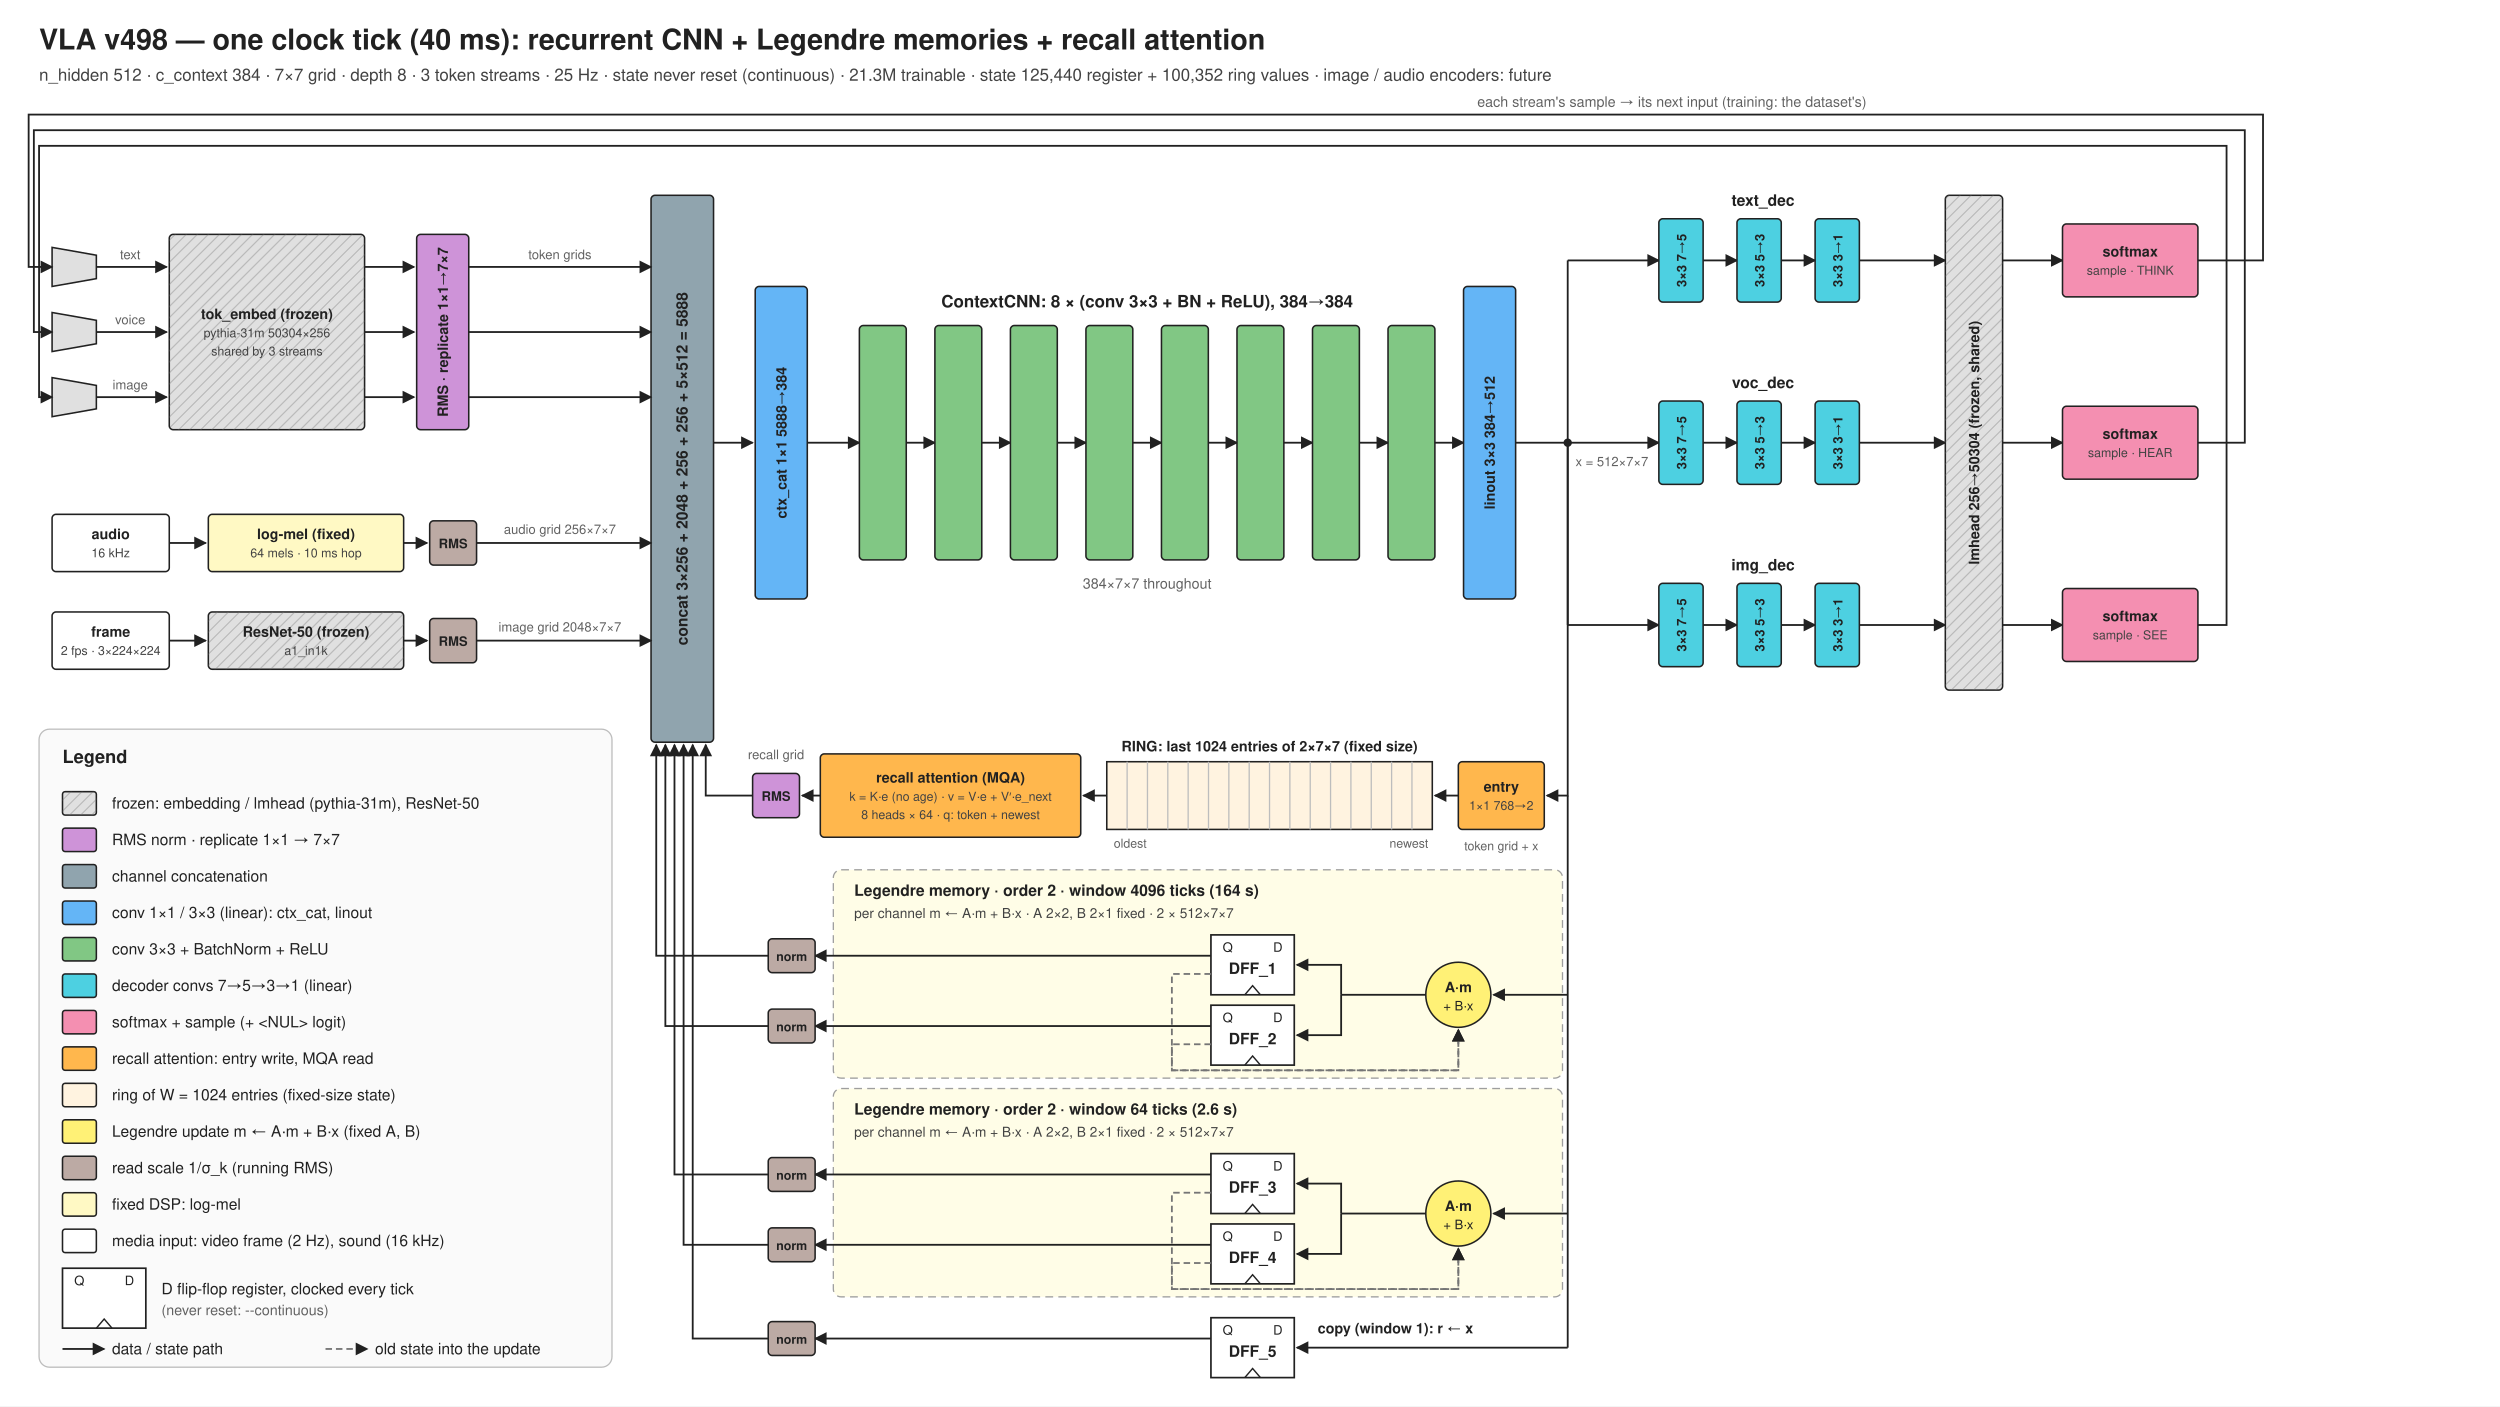
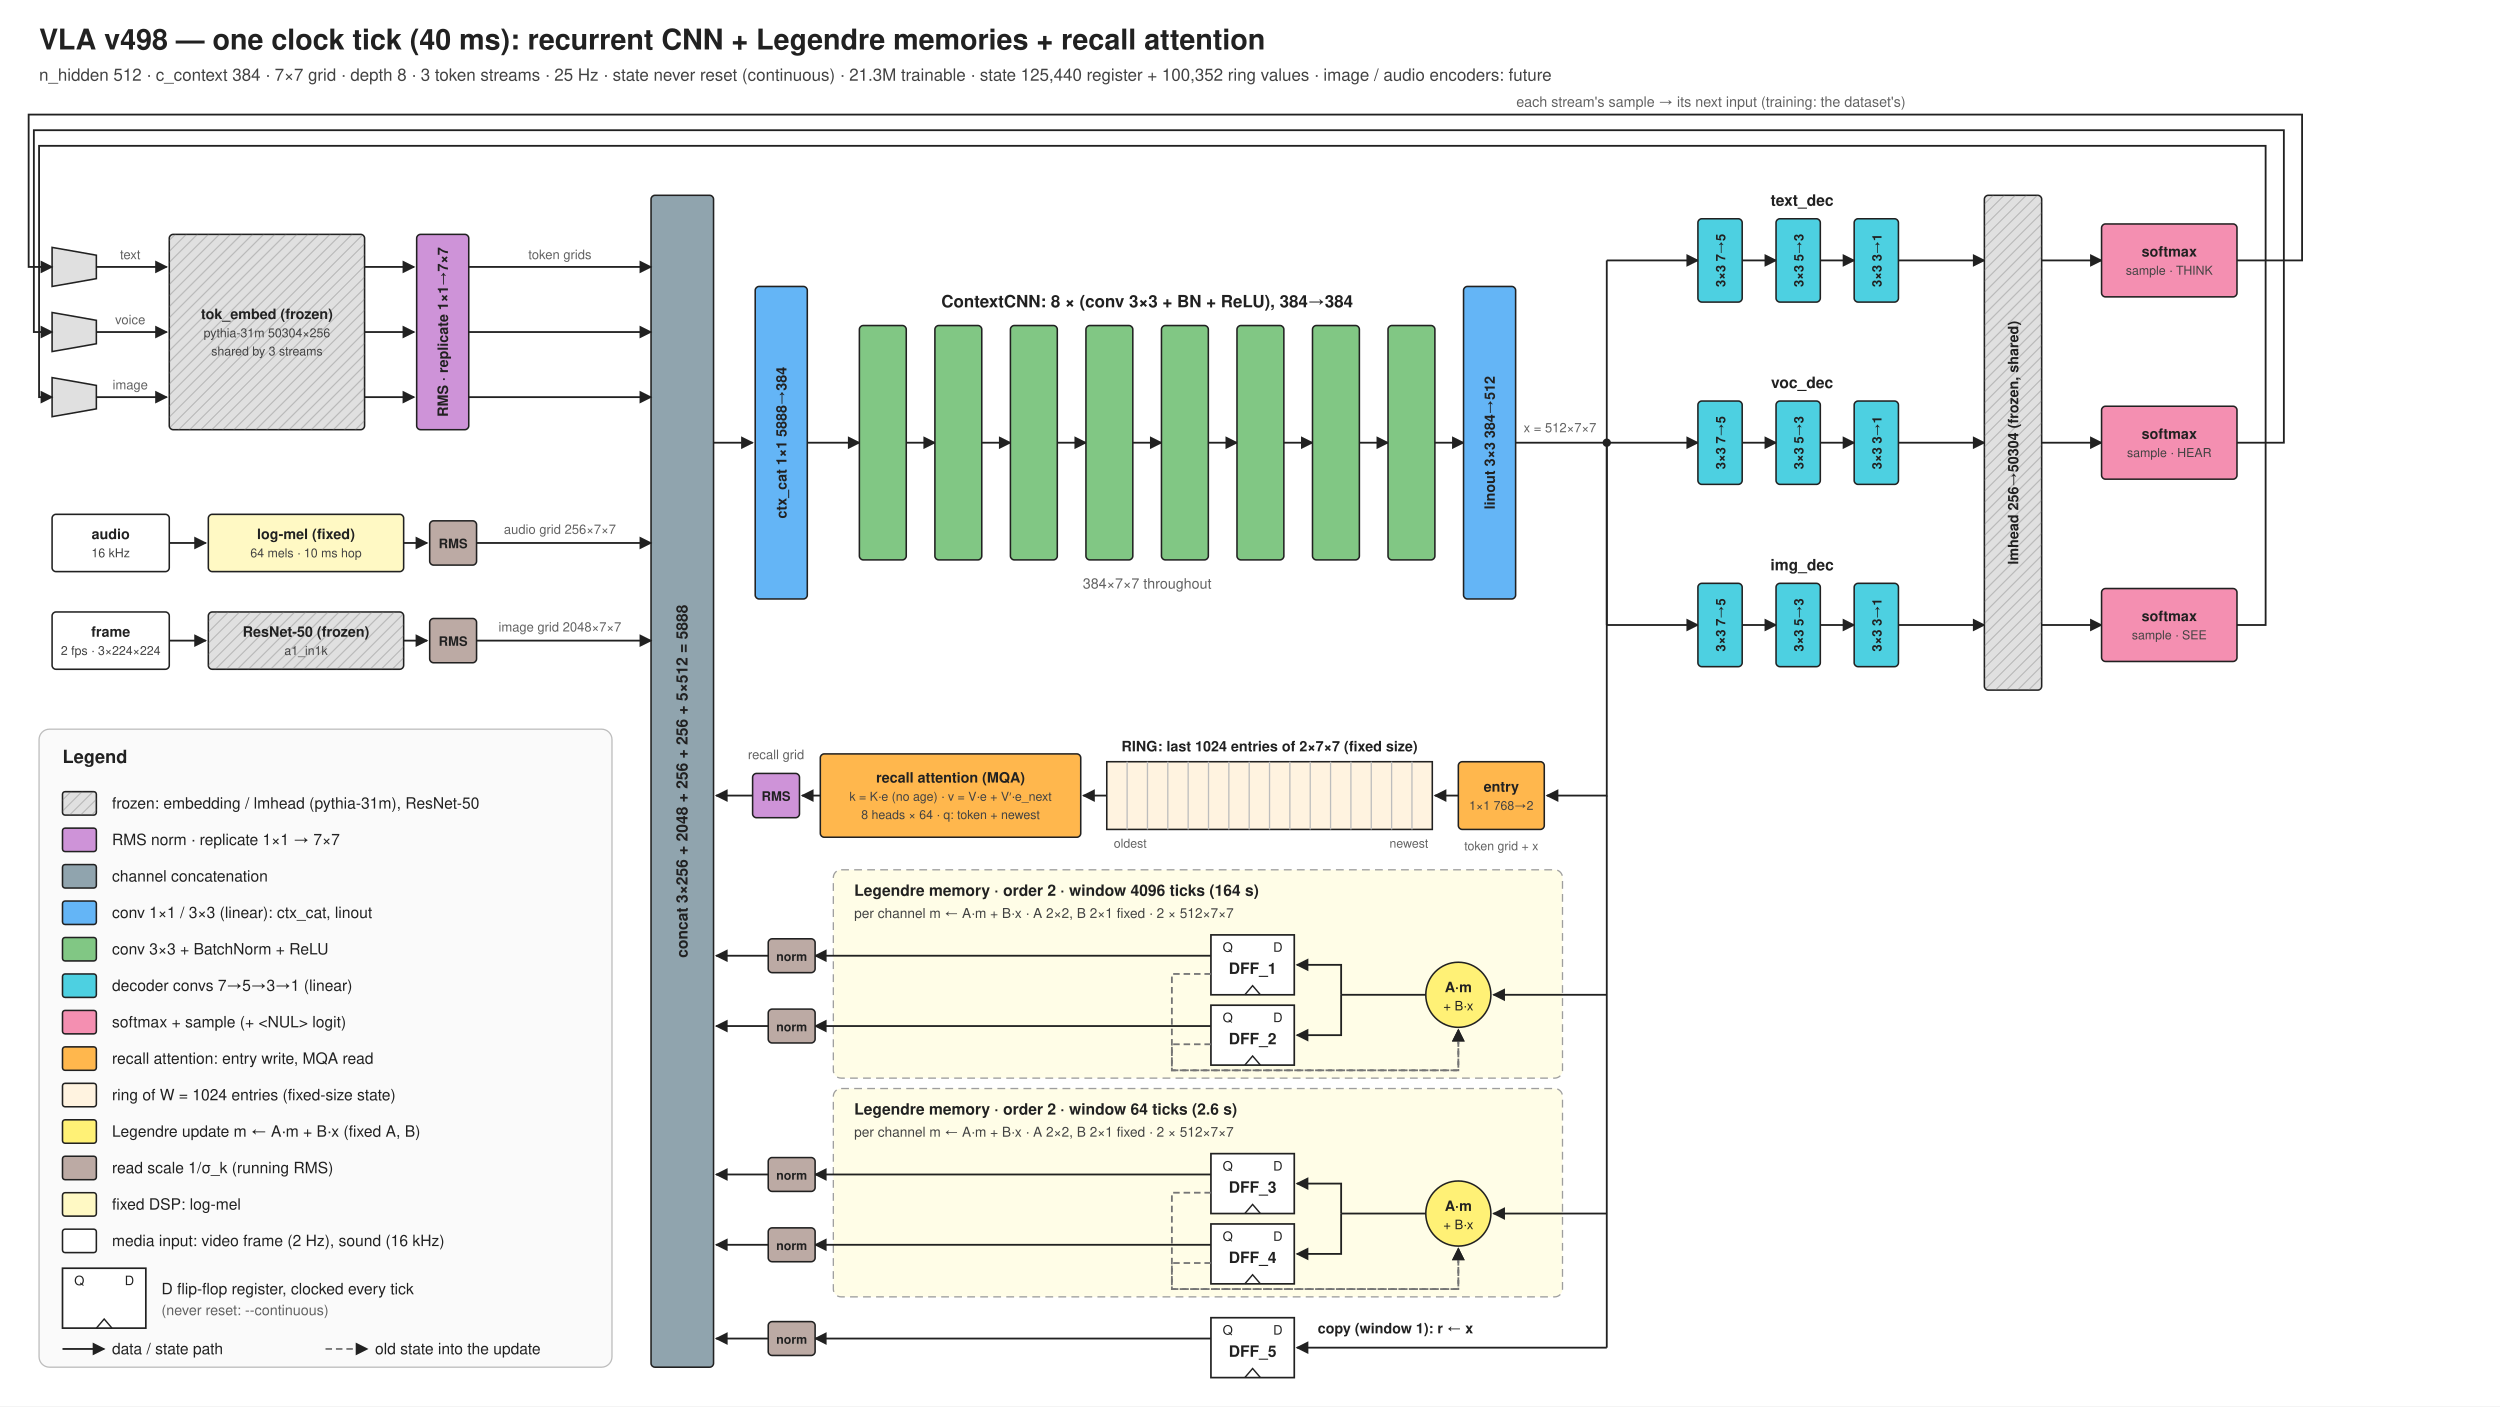
<svg xmlns="http://www.w3.org/2000/svg" width="1920" height="1080" viewBox="0 0 1920 1080" font-family="Helvetica, Arial, sans-serif">
  <defs>
    <marker id="arr" viewBox="0 0 10 10" refX="9" refY="5" markerWidth="7" markerHeight="7" orient="auto-start-reverse">
      <path d="M 0,0 L 10,5 L 0,10 z" fill="#212121" />
    </marker>
    <pattern id="hatch" width="6" height="6" patternUnits="userSpaceOnUse" patternTransform="rotate(45)">
      <line x1="0" y1="0" x2="0" y2="6" stroke="#757575" stroke-width="1.2" />
    </pattern>
  </defs>
  <rect width="1920" height="1080" fill="#ffffff" />
  <text x="30" y="38" font-size="22" text-anchor="start" font-weight="bold" fill="#212121">VLA v498 — one clock tick (40 ms): recurrent CNN + Legendre memories + recall attention</text>
  <text x="30" y="62" font-size="13" text-anchor="start" font-weight="normal" fill="#424242">n_hidden 512 · c_context 384 · 7×7 grid · depth 8 · 3 token streams · 25 Hz · state never reset (continuous) · 21.3M trainable · state 125,440 register + 100,352 ring values · image / audio encoders: future</text>
  <path d="M 40,190 L 74,196 L 74,214 L 40,220 z" fill="#e0e0e0" stroke="#212121" stroke-width="1.2" />
  <path d="M 74,205 L 128,205" fill="none" stroke="#212121" stroke-width="1.4" marker-end="url(#arr)" />
  <text x="100" y="199" font-size="10" text-anchor="middle" font-weight="normal" fill="#616161">text</text>
  <path d="M 40,240 L 74,246 L 74,264 L 40,270 z" fill="#e0e0e0" stroke="#212121" stroke-width="1.2" />
  <path d="M 74,255 L 128,255" fill="none" stroke="#212121" stroke-width="1.4" marker-end="url(#arr)" />
  <text x="100" y="249" font-size="10" text-anchor="middle" font-weight="normal" fill="#616161">voice</text>
  <path d="M 40,290 L 74,296 L 74,314 L 40,320 z" fill="#e0e0e0" stroke="#212121" stroke-width="1.2" />
  <path d="M 74,305 L 128,305" fill="none" stroke="#212121" stroke-width="1.4" marker-end="url(#arr)" />
  <text x="100" y="299" font-size="10" text-anchor="middle" font-weight="normal" fill="#616161">image</text>
  <rect x="130" y="180" width="150" height="150" rx="3" fill="#e0e0e0" stroke="#212121" stroke-width="1.2" />
  <rect x="130" y="180" width="150" height="150" rx="3" fill="url(#hatch)" opacity="0.5" />
  <text x="205.0" y="245.0" font-size="11" text-anchor="middle" font-weight="bold" fill="#212121">tok_embed (frozen)</text>
  <text x="205.0" y="259.0" font-size="9.5" text-anchor="middle" font-weight="normal" fill="#424242">pythia-31m 50304×256</text>
  <text x="205.0" y="273.0" font-size="9.5" text-anchor="middle" font-weight="normal" fill="#424242">shared by 3 streams</text>
  <path d="M 280,205 L 318,205" fill="none" stroke="#212121" stroke-width="1.4" marker-end="url(#arr)" />
  <path d="M 280,255 L 318,255" fill="none" stroke="#212121" stroke-width="1.4" marker-end="url(#arr)" />
  <path d="M 280,305 L 318,305" fill="none" stroke="#212121" stroke-width="1.4" marker-end="url(#arr)" />
  <rect x="320" y="180" width="40" height="150" rx="3" fill="#ce93d8" stroke="#212121" stroke-width="1.2" />
  <text x="344.0" y="255.0" font-size="11" text-anchor="middle" font-weight="bold" fill="#212121" transform="rotate(-90 344.0 255.0)">RMS · replicate 1×1→7×7</text>
  <rect x="40" y="395" width="90" height="44" rx="3" fill="#ffffff" stroke="#212121" stroke-width="1.2" />
  <text x="85.0" y="414.0" font-size="11" text-anchor="middle" font-weight="bold" fill="#212121">audio</text>
  <text x="85.0" y="428.0" font-size="9.5" text-anchor="middle" font-weight="normal" fill="#424242">16 kHz</text>
  <path d="M 130,417 L 158,417" fill="none" stroke="#212121" stroke-width="1.4" marker-end="url(#arr)" />
  <rect x="160" y="395" width="150" height="44" rx="3" fill="#fff9c4" stroke="#212121" stroke-width="1.2" />
  <text x="235.0" y="414.0" font-size="11" text-anchor="middle" font-weight="bold" fill="#212121">log-mel (fixed)</text>
  <text x="235.0" y="428.0" font-size="9.5" text-anchor="middle" font-weight="normal" fill="#424242">64 mels · 10 ms hop</text>
  <path d="M 310,417 L 328,417" fill="none" stroke="#212121" stroke-width="1.4" marker-end="url(#arr)" />
  <rect x="330" y="400" width="36" height="34" rx="3" fill="#bcaaa4" stroke="#212121" stroke-width="1.2" />
  <text x="348.0" y="421.0" font-size="10" text-anchor="middle" font-weight="bold" fill="#212121">RMS</text>
-   <rect x="500" y="150" width="48" height="420" rx="3" fill="#90a4ae" stroke="#212121" stroke-width="1.2" />
-   <text x="528.0" y="360.0" font-size="12" text-anchor="middle" font-weight="bold" fill="#212121" transform="rotate(-90 528.0 360.0)">concat  3×256 + 2048 + 256 + 256 + 5×512 = 5888</text>
+   <rect x="500" y="150" width="48" height="900" rx="3" fill="#90a4ae" stroke="#212121" stroke-width="1.2" />
+   <text x="528.0" y="600.0" font-size="12" text-anchor="middle" font-weight="bold" fill="#212121" transform="rotate(-90 528.0 600.0)">concat  3×256 + 2048 + 256 + 256 + 5×512 = 5888</text>
  <path d="M 360,205 L 500,205" fill="none" stroke="#212121" stroke-width="1.4" marker-end="url(#arr)" />
  <path d="M 360,255 L 500,255" fill="none" stroke="#212121" stroke-width="1.4" marker-end="url(#arr)" />
  <path d="M 360,305 L 500,305" fill="none" stroke="#212121" stroke-width="1.4" marker-end="url(#arr)" />
  <path d="M 366,417 L 500,417" fill="none" stroke="#212121" stroke-width="1.4" marker-end="url(#arr)" />
  <text x="430" y="410" font-size="10" text-anchor="middle" font-weight="normal" fill="#616161">audio grid 256×7×7</text>
  <rect x="40" y="470" width="90" height="44" rx="3" fill="#ffffff" stroke="#212121" stroke-width="1.2" />
  <text x="85.0" y="489.0" font-size="11" text-anchor="middle" font-weight="bold" fill="#212121">frame</text>
  <text x="85.0" y="503.0" font-size="9.5" text-anchor="middle" font-weight="normal" fill="#424242">2 fps · 3×224×224</text>
  <path d="M 130,492 L 158,492" fill="none" stroke="#212121" stroke-width="1.4" marker-end="url(#arr)" />
  <rect x="160" y="470" width="150" height="44" rx="3" fill="#e0e0e0" stroke="#212121" stroke-width="1.2" />
  <rect x="160" y="470" width="150" height="44" rx="3" fill="url(#hatch)" opacity="0.5" />
  <text x="235.0" y="489.0" font-size="11" text-anchor="middle" font-weight="bold" fill="#212121">ResNet-50 (frozen)</text>
  <text x="235.0" y="503.0" font-size="9.5" text-anchor="middle" font-weight="normal" fill="#424242">a1_in1k</text>
  <path d="M 310,492 L 328,492" fill="none" stroke="#212121" stroke-width="1.4" marker-end="url(#arr)" />
  <rect x="330" y="475" width="36" height="34" rx="3" fill="#bcaaa4" stroke="#212121" stroke-width="1.2" />
  <text x="348.0" y="496.0" font-size="10" text-anchor="middle" font-weight="bold" fill="#212121">RMS</text>
  <path d="M 366,492 L 500,492" fill="none" stroke="#212121" stroke-width="1.4" marker-end="url(#arr)" />
  <text x="430" y="485" font-size="10" text-anchor="middle" font-weight="normal" fill="#616161">image grid 2048×7×7</text>
  <text x="430" y="199" font-size="10" text-anchor="middle" font-weight="normal" fill="#616161">token grids</text>
  <path d="M 548,340 L 578,340" fill="none" stroke="#212121" stroke-width="1.4" marker-end="url(#arr)" />
  <rect x="580" y="220" width="40" height="240" rx="3" fill="#64b5f6" stroke="#212121" stroke-width="1.2" />
  <text x="604.0" y="340.0" font-size="11" text-anchor="middle" font-weight="bold" fill="#212121" transform="rotate(-90 604.0 340.0)">ctx_cat 1×1 5888→384</text>
  <path d="M 620,340 L 660,340" fill="none" stroke="#212121" stroke-width="1.4" marker-end="url(#arr)" />
  <rect x="660" y="250" width="36" height="180" rx="3" fill="#81c784" stroke="#212121" stroke-width="1.2" />
  <path d="M 696,340 L 718,340" fill="none" stroke="#212121" stroke-width="1.4" marker-end="url(#arr)" />
  <rect x="718" y="250" width="36" height="180" rx="3" fill="#81c784" stroke="#212121" stroke-width="1.2" />
  <path d="M 754,340 L 776,340" fill="none" stroke="#212121" stroke-width="1.4" marker-end="url(#arr)" />
  <rect x="776" y="250" width="36" height="180" rx="3" fill="#81c784" stroke="#212121" stroke-width="1.2" />
  <path d="M 812,340 L 834,340" fill="none" stroke="#212121" stroke-width="1.4" marker-end="url(#arr)" />
  <rect x="834" y="250" width="36" height="180" rx="3" fill="#81c784" stroke="#212121" stroke-width="1.2" />
  <path d="M 870,340 L 892,340" fill="none" stroke="#212121" stroke-width="1.4" marker-end="url(#arr)" />
  <rect x="892" y="250" width="36" height="180" rx="3" fill="#81c784" stroke="#212121" stroke-width="1.2" />
  <path d="M 928,340 L 950,340" fill="none" stroke="#212121" stroke-width="1.4" marker-end="url(#arr)" />
  <rect x="950" y="250" width="36" height="180" rx="3" fill="#81c784" stroke="#212121" stroke-width="1.2" />
  <path d="M 986,340 L 1008,340" fill="none" stroke="#212121" stroke-width="1.4" marker-end="url(#arr)" />
  <rect x="1008" y="250" width="36" height="180" rx="3" fill="#81c784" stroke="#212121" stroke-width="1.2" />
  <path d="M 1044,340 L 1066,340" fill="none" stroke="#212121" stroke-width="1.4" marker-end="url(#arr)" />
  <rect x="1066" y="250" width="36" height="180" rx="3" fill="#81c784" stroke="#212121" stroke-width="1.2" />
  <text x="881.0" y="236" font-size="13" text-anchor="middle" font-weight="bold" fill="#212121">ContextCNN: 8 × (conv 3×3 + BN + ReLU), 384→384</text>
  <text x="881.0" y="452" font-size="11" text-anchor="middle" font-weight="normal" fill="#616161">384×7×7 throughout</text>
  <path d="M 1102,340 L 1124,340" fill="none" stroke="#212121" stroke-width="1.4" marker-end="url(#arr)" />
  <rect x="1124" y="220" width="40" height="240" rx="3" fill="#64b5f6" stroke="#212121" stroke-width="1.2" />
  <text x="1148.0" y="340.0" font-size="11" text-anchor="middle" font-weight="bold" fill="#212121" transform="rotate(-90 1148.0 340.0)">linout 3×3 384→512</text>
-   <path d="M 1164,340 L 1204,340" fill="none" stroke="#212121" stroke-width="1.4" />
-   <circle cx="1204" cy="340" r="3.2" fill="#212121" />
-   <text x="1210" y="358" font-size="10" text-anchor="start" font-weight="normal" fill="#616161">x = 512×7×7</text>
-   <path d="M 1204,200 L 1204,480" fill="none" stroke="#212121" stroke-width="1.4" />
-   <path d="M 1204,200 L 1274,200" fill="none" stroke="#212121" stroke-width="1.4" marker-end="url(#arr)" />
-   <text x="1354" y="158" font-size="12" text-anchor="middle" font-weight="bold" fill="#212121">text_dec</text>
-   <rect x="1274" y="168" width="34" height="64" rx="3" fill="#4dd0e1" stroke="#212121" stroke-width="1.2" />
-   <text x="1295.0" y="200.0" font-size="10" text-anchor="middle" font-weight="bold" fill="#212121" transform="rotate(-90 1295.0 200.0)">3×3 7→5</text>
-   <path d="M 1308,200 L 1334,200" fill="none" stroke="#212121" stroke-width="1.4" marker-end="url(#arr)" />
-   <rect x="1334" y="168" width="34" height="64" rx="3" fill="#4dd0e1" stroke="#212121" stroke-width="1.2" />
-   <text x="1355.0" y="200.0" font-size="10" text-anchor="middle" font-weight="bold" fill="#212121" transform="rotate(-90 1355.0 200.0)">3×3 5→3</text>
-   <path d="M 1368,200 L 1394,200" fill="none" stroke="#212121" stroke-width="1.4" marker-end="url(#arr)" />
-   <rect x="1394" y="168" width="34" height="64" rx="3" fill="#4dd0e1" stroke="#212121" stroke-width="1.2" />
-   <text x="1415.0" y="200.0" font-size="10" text-anchor="middle" font-weight="bold" fill="#212121" transform="rotate(-90 1415.0 200.0)">3×3 3→1</text>
-   <path d="M 1428,200 L 1494,200" fill="none" stroke="#212121" stroke-width="1.4" marker-end="url(#arr)" />
-   <path d="M 1204,340 L 1274,340" fill="none" stroke="#212121" stroke-width="1.4" marker-end="url(#arr)" />
-   <text x="1354" y="298" font-size="12" text-anchor="middle" font-weight="bold" fill="#212121">voc_dec</text>
-   <rect x="1274" y="308" width="34" height="64" rx="3" fill="#4dd0e1" stroke="#212121" stroke-width="1.2" />
-   <text x="1295.0" y="340.0" font-size="10" text-anchor="middle" font-weight="bold" fill="#212121" transform="rotate(-90 1295.0 340.0)">3×3 7→5</text>
-   <path d="M 1308,340 L 1334,340" fill="none" stroke="#212121" stroke-width="1.4" marker-end="url(#arr)" />
-   <rect x="1334" y="308" width="34" height="64" rx="3" fill="#4dd0e1" stroke="#212121" stroke-width="1.2" />
-   <text x="1355.0" y="340.0" font-size="10" text-anchor="middle" font-weight="bold" fill="#212121" transform="rotate(-90 1355.0 340.0)">3×3 5→3</text>
-   <path d="M 1368,340 L 1394,340" fill="none" stroke="#212121" stroke-width="1.4" marker-end="url(#arr)" />
-   <rect x="1394" y="308" width="34" height="64" rx="3" fill="#4dd0e1" stroke="#212121" stroke-width="1.2" />
-   <text x="1415.0" y="340.0" font-size="10" text-anchor="middle" font-weight="bold" fill="#212121" transform="rotate(-90 1415.0 340.0)">3×3 3→1</text>
-   <path d="M 1428,340 L 1494,340" fill="none" stroke="#212121" stroke-width="1.4" marker-end="url(#arr)" />
-   <path d="M 1204,480 L 1274,480" fill="none" stroke="#212121" stroke-width="1.4" marker-end="url(#arr)" />
-   <text x="1354" y="438" font-size="12" text-anchor="middle" font-weight="bold" fill="#212121">img_dec</text>
-   <rect x="1274" y="448" width="34" height="64" rx="3" fill="#4dd0e1" stroke="#212121" stroke-width="1.2" />
-   <text x="1295.0" y="480.0" font-size="10" text-anchor="middle" font-weight="bold" fill="#212121" transform="rotate(-90 1295.0 480.0)">3×3 7→5</text>
-   <path d="M 1308,480 L 1334,480" fill="none" stroke="#212121" stroke-width="1.4" marker-end="url(#arr)" />
-   <rect x="1334" y="448" width="34" height="64" rx="3" fill="#4dd0e1" stroke="#212121" stroke-width="1.2" />
-   <text x="1355.0" y="480.0" font-size="10" text-anchor="middle" font-weight="bold" fill="#212121" transform="rotate(-90 1355.0 480.0)">3×3 5→3</text>
-   <path d="M 1368,480 L 1394,480" fill="none" stroke="#212121" stroke-width="1.4" marker-end="url(#arr)" />
-   <rect x="1394" y="448" width="34" height="64" rx="3" fill="#4dd0e1" stroke="#212121" stroke-width="1.2" />
-   <text x="1415.0" y="480.0" font-size="10" text-anchor="middle" font-weight="bold" fill="#212121" transform="rotate(-90 1415.0 480.0)">3×3 3→1</text>
-   <path d="M 1428,480 L 1494,480" fill="none" stroke="#212121" stroke-width="1.4" marker-end="url(#arr)" />
-   <rect x="1494" y="150" width="44" height="380" rx="3" fill="#e0e0e0" stroke="#212121" stroke-width="1.2" />
-   <rect x="1494" y="150" width="44" height="380" rx="3" fill="url(#hatch)" opacity="0.5" />
-   <text x="1520.0" y="340.0" font-size="11" text-anchor="middle" font-weight="bold" fill="#212121" transform="rotate(-90 1520.0 340.0)">lmhead 256→50304 (frozen, shared)</text>
-   <path d="M 1538,200 L 1584,200" fill="none" stroke="#212121" stroke-width="1.4" marker-end="url(#arr)" />
-   <rect x="1584" y="172" width="104" height="56" rx="3" fill="#f48fb1" stroke="#212121" stroke-width="1.2" />
-   <text x="1636.0" y="197.0" font-size="11" text-anchor="middle" font-weight="bold" fill="#212121">softmax</text>
-   <text x="1636.0" y="211.0" font-size="9.5" text-anchor="middle" font-weight="normal" fill="#424242">sample · THINK</text>
-   <path d="M 1538,340 L 1584,340" fill="none" stroke="#212121" stroke-width="1.4" marker-end="url(#arr)" />
-   <rect x="1584" y="312" width="104" height="56" rx="3" fill="#f48fb1" stroke="#212121" stroke-width="1.2" />
-   <text x="1636.0" y="337.0" font-size="11" text-anchor="middle" font-weight="bold" fill="#212121">softmax</text>
-   <text x="1636.0" y="351.0" font-size="9.5" text-anchor="middle" font-weight="normal" fill="#424242">sample · HEAR</text>
-   <path d="M 1538,480 L 1584,480" fill="none" stroke="#212121" stroke-width="1.4" marker-end="url(#arr)" />
-   <rect x="1584" y="452" width="104" height="56" rx="3" fill="#f48fb1" stroke="#212121" stroke-width="1.2" />
-   <text x="1636.0" y="477.0" font-size="11" text-anchor="middle" font-weight="bold" fill="#212121">softmax</text>
-   <text x="1636.0" y="491.0" font-size="9.5" text-anchor="middle" font-weight="normal" fill="#424242">sample · SEE</text>
-   <path d="M 1688,200 L 1738,200 L 1738,88 L 22,88 L 22,205 L 40,205" fill="none" stroke="#212121" stroke-width="1.4" marker-end="url(#arr)" />
-   <path d="M 1688,340 L 1724,340 L 1724,100 L 26,100 L 26,255 L 40,255" fill="none" stroke="#212121" stroke-width="1.4" marker-end="url(#arr)" />
-   <path d="M 1688,480 L 1710,480 L 1710,112 L 30,112 L 30,305 L 40,305" fill="none" stroke="#212121" stroke-width="1.4" marker-end="url(#arr)" />
-   <text x="1284" y="82" font-size="11" text-anchor="middle" font-weight="normal" fill="#616161">each stream's sample → its next input (training: the dataset's)</text>
+   <path d="M 1164,340 L 1234,340" fill="none" stroke="#212121" stroke-width="1.4" />
+   <circle cx="1234" cy="340" r="3.2" fill="#212121" />
+   <text x="1226" y="332" font-size="10" text-anchor="end" font-weight="normal" fill="#616161">x = 512×7×7</text>
+   <path d="M 1234,200 L 1234,480" fill="none" stroke="#212121" stroke-width="1.4" />
+   <path d="M 1234,200 L 1304,200" fill="none" stroke="#212121" stroke-width="1.4" marker-end="url(#arr)" />
+   <text x="1384" y="158" font-size="12" text-anchor="middle" font-weight="bold" fill="#212121">text_dec</text>
+   <rect x="1304" y="168" width="34" height="64" rx="3" fill="#4dd0e1" stroke="#212121" stroke-width="1.2" />
+   <text x="1325.0" y="200.0" font-size="10" text-anchor="middle" font-weight="bold" fill="#212121" transform="rotate(-90 1325.0 200.0)">3×3 7→5</text>
+   <path d="M 1338,200 L 1364,200" fill="none" stroke="#212121" stroke-width="1.4" marker-end="url(#arr)" />
+   <rect x="1364" y="168" width="34" height="64" rx="3" fill="#4dd0e1" stroke="#212121" stroke-width="1.2" />
+   <text x="1385.0" y="200.0" font-size="10" text-anchor="middle" font-weight="bold" fill="#212121" transform="rotate(-90 1385.0 200.0)">3×3 5→3</text>
+   <path d="M 1398,200 L 1424,200" fill="none" stroke="#212121" stroke-width="1.4" marker-end="url(#arr)" />
+   <rect x="1424" y="168" width="34" height="64" rx="3" fill="#4dd0e1" stroke="#212121" stroke-width="1.2" />
+   <text x="1445.0" y="200.0" font-size="10" text-anchor="middle" font-weight="bold" fill="#212121" transform="rotate(-90 1445.0 200.0)">3×3 3→1</text>
+   <path d="M 1458,200 L 1524,200" fill="none" stroke="#212121" stroke-width="1.4" marker-end="url(#arr)" />
+   <path d="M 1234,340 L 1304,340" fill="none" stroke="#212121" stroke-width="1.4" marker-end="url(#arr)" />
+   <text x="1384" y="298" font-size="12" text-anchor="middle" font-weight="bold" fill="#212121">voc_dec</text>
+   <rect x="1304" y="308" width="34" height="64" rx="3" fill="#4dd0e1" stroke="#212121" stroke-width="1.2" />
+   <text x="1325.0" y="340.0" font-size="10" text-anchor="middle" font-weight="bold" fill="#212121" transform="rotate(-90 1325.0 340.0)">3×3 7→5</text>
+   <path d="M 1338,340 L 1364,340" fill="none" stroke="#212121" stroke-width="1.4" marker-end="url(#arr)" />
+   <rect x="1364" y="308" width="34" height="64" rx="3" fill="#4dd0e1" stroke="#212121" stroke-width="1.2" />
+   <text x="1385.0" y="340.0" font-size="10" text-anchor="middle" font-weight="bold" fill="#212121" transform="rotate(-90 1385.0 340.0)">3×3 5→3</text>
+   <path d="M 1398,340 L 1424,340" fill="none" stroke="#212121" stroke-width="1.4" marker-end="url(#arr)" />
+   <rect x="1424" y="308" width="34" height="64" rx="3" fill="#4dd0e1" stroke="#212121" stroke-width="1.2" />
+   <text x="1445.0" y="340.0" font-size="10" text-anchor="middle" font-weight="bold" fill="#212121" transform="rotate(-90 1445.0 340.0)">3×3 3→1</text>
+   <path d="M 1458,340 L 1524,340" fill="none" stroke="#212121" stroke-width="1.4" marker-end="url(#arr)" />
+   <path d="M 1234,480 L 1304,480" fill="none" stroke="#212121" stroke-width="1.4" marker-end="url(#arr)" />
+   <text x="1384" y="438" font-size="12" text-anchor="middle" font-weight="bold" fill="#212121">img_dec</text>
+   <rect x="1304" y="448" width="34" height="64" rx="3" fill="#4dd0e1" stroke="#212121" stroke-width="1.2" />
+   <text x="1325.0" y="480.0" font-size="10" text-anchor="middle" font-weight="bold" fill="#212121" transform="rotate(-90 1325.0 480.0)">3×3 7→5</text>
+   <path d="M 1338,480 L 1364,480" fill="none" stroke="#212121" stroke-width="1.4" marker-end="url(#arr)" />
+   <rect x="1364" y="448" width="34" height="64" rx="3" fill="#4dd0e1" stroke="#212121" stroke-width="1.2" />
+   <text x="1385.0" y="480.0" font-size="10" text-anchor="middle" font-weight="bold" fill="#212121" transform="rotate(-90 1385.0 480.0)">3×3 5→3</text>
+   <path d="M 1398,480 L 1424,480" fill="none" stroke="#212121" stroke-width="1.4" marker-end="url(#arr)" />
+   <rect x="1424" y="448" width="34" height="64" rx="3" fill="#4dd0e1" stroke="#212121" stroke-width="1.2" />
+   <text x="1445.0" y="480.0" font-size="10" text-anchor="middle" font-weight="bold" fill="#212121" transform="rotate(-90 1445.0 480.0)">3×3 3→1</text>
+   <path d="M 1458,480 L 1524,480" fill="none" stroke="#212121" stroke-width="1.4" marker-end="url(#arr)" />
+   <rect x="1524" y="150" width="44" height="380" rx="3" fill="#e0e0e0" stroke="#212121" stroke-width="1.2" />
+   <rect x="1524" y="150" width="44" height="380" rx="3" fill="url(#hatch)" opacity="0.5" />
+   <text x="1550.0" y="340.0" font-size="11" text-anchor="middle" font-weight="bold" fill="#212121" transform="rotate(-90 1550.0 340.0)">lmhead 256→50304 (frozen, shared)</text>
+   <path d="M 1568,200 L 1614,200" fill="none" stroke="#212121" stroke-width="1.4" marker-end="url(#arr)" />
+   <rect x="1614" y="172" width="104" height="56" rx="3" fill="#f48fb1" stroke="#212121" stroke-width="1.2" />
+   <text x="1666.0" y="197.0" font-size="11" text-anchor="middle" font-weight="bold" fill="#212121">softmax</text>
+   <text x="1666.0" y="211.0" font-size="9.5" text-anchor="middle" font-weight="normal" fill="#424242">sample · THINK</text>
+   <path d="M 1568,340 L 1614,340" fill="none" stroke="#212121" stroke-width="1.4" marker-end="url(#arr)" />
+   <rect x="1614" y="312" width="104" height="56" rx="3" fill="#f48fb1" stroke="#212121" stroke-width="1.2" />
+   <text x="1666.0" y="337.0" font-size="11" text-anchor="middle" font-weight="bold" fill="#212121">softmax</text>
+   <text x="1666.0" y="351.0" font-size="9.5" text-anchor="middle" font-weight="normal" fill="#424242">sample · HEAR</text>
+   <path d="M 1568,480 L 1614,480" fill="none" stroke="#212121" stroke-width="1.4" marker-end="url(#arr)" />
+   <rect x="1614" y="452" width="104" height="56" rx="3" fill="#f48fb1" stroke="#212121" stroke-width="1.2" />
+   <text x="1666.0" y="477.0" font-size="11" text-anchor="middle" font-weight="bold" fill="#212121">softmax</text>
+   <text x="1666.0" y="491.0" font-size="9.5" text-anchor="middle" font-weight="normal" fill="#424242">sample · SEE</text>
+   <path d="M 1718,200 L 1768,200 L 1768,88 L 22,88 L 22,205 L 40,205" fill="none" stroke="#212121" stroke-width="1.4" marker-end="url(#arr)" />
+   <path d="M 1718,340 L 1754,340 L 1754,100 L 26,100 L 26,255 L 40,255" fill="none" stroke="#212121" stroke-width="1.4" marker-end="url(#arr)" />
+   <path d="M 1718,480 L 1740,480 L 1740,112 L 30,112 L 30,305 L 40,305" fill="none" stroke="#212121" stroke-width="1.4" marker-end="url(#arr)" />
+   <text x="1314" y="82" font-size="11" text-anchor="middle" font-weight="normal" fill="#616161">each stream's sample → its next input (training: the dataset's)</text>
  <rect x="1120" y="585" width="66" height="52" rx="3" fill="#ffb74d" stroke="#212121" stroke-width="1.2" />
  <text x="1153.0" y="608.0" font-size="11" text-anchor="middle" font-weight="bold" fill="#212121">entry</text>
  <text x="1153.0" y="622.0" font-size="9.5" text-anchor="middle" font-weight="normal" fill="#424242">1×1 768→2</text>
-   <path d="M 1204,340 L 1204,611 L 1188,611" fill="none" stroke="#212121" stroke-width="1.4" marker-end="url(#arr)" />
+   <path d="M 1234,340 L 1234,611 L 1188,611" fill="none" stroke="#212121" stroke-width="1.4" marker-end="url(#arr)" />
  <text x="1153" y="653" font-size="9.5" text-anchor="middle" font-weight="normal" fill="#616161">token grid + x</text>
  <rect x="850" y="585" width="250" height="52" fill="#fff3e0" stroke="#212121" stroke-width="1.2" />
  <line x1="865.625" y1="585" x2="865.625" y2="637" stroke="#bdbdbd" />
  <line x1="881.25" y1="585" x2="881.25" y2="637" stroke="#bdbdbd" />
  <line x1="896.875" y1="585" x2="896.875" y2="637" stroke="#bdbdbd" />
  <line x1="912.5" y1="585" x2="912.5" y2="637" stroke="#bdbdbd" />
  <line x1="928.125" y1="585" x2="928.125" y2="637" stroke="#bdbdbd" />
  <line x1="943.75" y1="585" x2="943.75" y2="637" stroke="#bdbdbd" />
  <line x1="959.375" y1="585" x2="959.375" y2="637" stroke="#bdbdbd" />
  <line x1="975.0" y1="585" x2="975.0" y2="637" stroke="#bdbdbd" />
  <line x1="990.625" y1="585" x2="990.625" y2="637" stroke="#bdbdbd" />
  <line x1="1006.25" y1="585" x2="1006.25" y2="637" stroke="#bdbdbd" />
  <line x1="1021.875" y1="585" x2="1021.875" y2="637" stroke="#bdbdbd" />
  <line x1="1037.5" y1="585" x2="1037.5" y2="637" stroke="#bdbdbd" />
  <line x1="1053.125" y1="585" x2="1053.125" y2="637" stroke="#bdbdbd" />
  <line x1="1068.75" y1="585" x2="1068.75" y2="637" stroke="#bdbdbd" />
  <line x1="1084.375" y1="585" x2="1084.375" y2="637" stroke="#bdbdbd" />
  <text x="975.0" y="577" font-size="11" text-anchor="middle" font-weight="bold" fill="#212121">RING: last 1024 entries of 2×7×7 (fixed size)</text>
  <text x="868" y="651" font-size="9.5" text-anchor="middle" font-weight="normal" fill="#616161">oldest</text>
  <text x="1082" y="651" font-size="9.5" text-anchor="middle" font-weight="normal" fill="#616161">newest</text>
  <path d="M 1120,611 L 1102,611" fill="none" stroke="#212121" stroke-width="1.4" marker-end="url(#arr)" />
  <rect x="630" y="579" width="200" height="64" rx="3" fill="#ffb74d" stroke="#212121" stroke-width="1.2" />
  <text x="730.0" y="601.0" font-size="11" text-anchor="middle" font-weight="bold" fill="#212121">recall attention (MQA)</text>
  <text x="730.0" y="615.0" font-size="9.5" text-anchor="middle" font-weight="normal" fill="#424242">k = K·e (no age) · v = V·e + V′·e_next</text>
  <text x="730.0" y="629.0" font-size="9.5" text-anchor="middle" font-weight="normal" fill="#424242">8 heads × 64 · q: token + newest</text>
  <path d="M 850,611 L 832,611" fill="none" stroke="#212121" stroke-width="1.4" marker-end="url(#arr)" />
  <rect x="578" y="594" width="36" height="34" rx="3" fill="#ce93d8" stroke="#212121" stroke-width="1.2" />
  <text x="596.0" y="615.0" font-size="10" text-anchor="middle" font-weight="bold" fill="#212121">RMS</text>
  <path d="M 630,611 L 616,611" fill="none" stroke="#212121" stroke-width="1.4" marker-end="url(#arr)" />
-   <path d="M 578,611 L 542,611 L 542,572" fill="none" stroke="#212121" stroke-width="1.4" marker-end="url(#arr)" />
+   <path d="M 578,611 L 550,611" fill="none" stroke="#212121" stroke-width="1.4" marker-end="url(#arr)" />
  <text x="596" y="583" font-size="10" text-anchor="middle" font-weight="normal" fill="#616161">recall grid</text>
  <rect x="640" y="668" width="560" height="160" rx="6" fill="#fffde7" stroke="#9e9e9e" stroke-dasharray="6,4" />
  <text x="656" y="688" font-size="12" text-anchor="start" font-weight="bold" fill="#212121">Legendre memory · order 2 · window 4096 ticks (164 s)</text>
  <text x="656" y="705" font-size="10.5" text-anchor="start" font-weight="normal" fill="#424242">per channel m ← A·m + B·x · A 2×2, B 2×1 fixed · 2 × 512×7×7</text>
  <circle cx="1120" cy="764" r="25" fill="#fff176" stroke="#212121" stroke-width="1.2" />
  <text x="1120" y="762" font-size="11" text-anchor="middle" font-weight="bold" fill="#212121">A·m</text>
  <text x="1120" y="776" font-size="10" text-anchor="middle" font-weight="normal" fill="#212121">+ B·x</text>
-   <path d="M 1204,764 L 1147,764" fill="none" stroke="#212121" stroke-width="1.4" marker-end="url(#arr)" />
+   <path d="M 1234,764 L 1147,764" fill="none" stroke="#212121" stroke-width="1.4" marker-end="url(#arr)" />
  <path d="M 1095,764 L 1030,764" fill="none" stroke="#212121" stroke-width="1.4" />
  <rect x="930" y="718" width="64" height="46" fill="#ffffff" stroke="#212121" stroke-width="1.3" />
  <path d="M 956,764 L 962,757 L 968,764" fill="none" stroke="#212121" stroke-width="1.1" />
  <text x="939" y="731" font-size="10" text-anchor="start" font-weight="normal" fill="#212121">Q</text>
  <text x="985" y="731" font-size="10" text-anchor="end" font-weight="normal" fill="#212121">D</text>
  <text x="962" y="748" font-size="12" text-anchor="middle" font-weight="bold" fill="#212121">DFF_1</text>
  <text x="962" y="713" font-size="9.5" text-anchor="middle" font-weight="normal" fill="#616161" />
  <path d="M 1030,764 L 1030,741 L 996,741" fill="none" stroke="#212121" stroke-width="1.4" marker-end="url(#arr)" />
  <path d="M 930,748 L 900,748 L 900,822 L 1120,822 L 1120,791" fill="none" stroke="#757575" stroke-width="1.4" stroke-dasharray="5,3" marker-end="url(#arr)" />
  <rect x="930" y="772" width="64" height="46" fill="#ffffff" stroke="#212121" stroke-width="1.3" />
  <path d="M 956,818 L 962,811 L 968,818" fill="none" stroke="#212121" stroke-width="1.1" />
  <text x="939" y="785" font-size="10" text-anchor="start" font-weight="normal" fill="#212121">Q</text>
  <text x="985" y="785" font-size="10" text-anchor="end" font-weight="normal" fill="#212121">D</text>
  <text x="962" y="802" font-size="12" text-anchor="middle" font-weight="bold" fill="#212121">DFF_2</text>
  <text x="962" y="767" font-size="9.5" text-anchor="middle" font-weight="normal" fill="#616161" />
  <path d="M 1030,764 L 1030,795 L 996,795" fill="none" stroke="#212121" stroke-width="1.4" marker-end="url(#arr)" />
  <path d="M 930,802 L 900,802 L 900,822 L 1120,822 L 1120,791" fill="none" stroke="#757575" stroke-width="1.4" stroke-dasharray="5,3" marker-end="url(#arr)" />
  <rect x="640" y="836" width="560" height="160" rx="6" fill="#fffde7" stroke="#9e9e9e" stroke-dasharray="6,4" />
  <text x="656" y="856" font-size="12" text-anchor="start" font-weight="bold" fill="#212121">Legendre memory · order 2 · window 64 ticks (2.6 s)</text>
  <text x="656" y="873" font-size="10.5" text-anchor="start" font-weight="normal" fill="#424242">per channel m ← A·m + B·x · A 2×2, B 2×1 fixed · 2 × 512×7×7</text>
  <circle cx="1120" cy="932" r="25" fill="#fff176" stroke="#212121" stroke-width="1.2" />
  <text x="1120" y="930" font-size="11" text-anchor="middle" font-weight="bold" fill="#212121">A·m</text>
  <text x="1120" y="944" font-size="10" text-anchor="middle" font-weight="normal" fill="#212121">+ B·x</text>
-   <path d="M 1204,932 L 1147,932" fill="none" stroke="#212121" stroke-width="1.4" marker-end="url(#arr)" />
+   <path d="M 1234,932 L 1147,932" fill="none" stroke="#212121" stroke-width="1.4" marker-end="url(#arr)" />
  <path d="M 1095,932 L 1030,932" fill="none" stroke="#212121" stroke-width="1.4" />
  <rect x="930" y="886" width="64" height="46" fill="#ffffff" stroke="#212121" stroke-width="1.3" />
  <path d="M 956,932 L 962,925 L 968,932" fill="none" stroke="#212121" stroke-width="1.1" />
  <text x="939" y="899" font-size="10" text-anchor="start" font-weight="normal" fill="#212121">Q</text>
  <text x="985" y="899" font-size="10" text-anchor="end" font-weight="normal" fill="#212121">D</text>
  <text x="962" y="916" font-size="12" text-anchor="middle" font-weight="bold" fill="#212121">DFF_3</text>
  <text x="962" y="881" font-size="9.5" text-anchor="middle" font-weight="normal" fill="#616161" />
  <path d="M 1030,932 L 1030,909 L 996,909" fill="none" stroke="#212121" stroke-width="1.4" marker-end="url(#arr)" />
  <path d="M 930,916 L 900,916 L 900,990 L 1120,990 L 1120,959" fill="none" stroke="#757575" stroke-width="1.4" stroke-dasharray="5,3" marker-end="url(#arr)" />
  <rect x="930" y="940" width="64" height="46" fill="#ffffff" stroke="#212121" stroke-width="1.3" />
  <path d="M 956,986 L 962,979 L 968,986" fill="none" stroke="#212121" stroke-width="1.1" />
  <text x="939" y="953" font-size="10" text-anchor="start" font-weight="normal" fill="#212121">Q</text>
  <text x="985" y="953" font-size="10" text-anchor="end" font-weight="normal" fill="#212121">D</text>
  <text x="962" y="970" font-size="12" text-anchor="middle" font-weight="bold" fill="#212121">DFF_4</text>
  <text x="962" y="935" font-size="9.5" text-anchor="middle" font-weight="normal" fill="#616161" />
  <path d="M 1030,932 L 1030,963 L 996,963" fill="none" stroke="#212121" stroke-width="1.4" marker-end="url(#arr)" />
  <path d="M 930,970 L 900,970 L 900,990 L 1120,990 L 1120,959" fill="none" stroke="#757575" stroke-width="1.4" stroke-dasharray="5,3" marker-end="url(#arr)" />
  <rect x="930" y="1012" width="64" height="46" fill="#ffffff" stroke="#212121" stroke-width="1.3" />
  <path d="M 956,1058 L 962,1051 L 968,1058" fill="none" stroke="#212121" stroke-width="1.1" />
  <text x="939" y="1025" font-size="10" text-anchor="start" font-weight="normal" fill="#212121">Q</text>
  <text x="985" y="1025" font-size="10" text-anchor="end" font-weight="normal" fill="#212121">D</text>
  <text x="962" y="1042" font-size="12" text-anchor="middle" font-weight="bold" fill="#212121">DFF_5</text>
  <text x="962" y="1007" font-size="9.5" text-anchor="middle" font-weight="normal" fill="#616161" />
  <text x="1012" y="1024" font-size="11" text-anchor="start" font-weight="bold" fill="#212121">copy (window 1): r ← x</text>
-   <path d="M 1204,1035 L 996,1035" fill="none" stroke="#212121" stroke-width="1.4" marker-end="url(#arr)" />
-   <path d="M 1204,611 L 1204,1035" fill="none" stroke="#212121" stroke-width="1.4" />
+   <path d="M 1234,1035 L 996,1035" fill="none" stroke="#212121" stroke-width="1.4" marker-end="url(#arr)" />
+   <path d="M 1234,611 L 1234,1035" fill="none" stroke="#212121" stroke-width="1.4" />
  <path d="M 930,734 L 626,734" fill="none" stroke="#212121" stroke-width="1.4" marker-end="url(#arr)" />
  <rect x="590" y="721" width="36" height="26" rx="3" fill="#bcaaa4" stroke="#212121" stroke-width="1.2" />
  <text x="608.0" y="738.0" font-size="9.5" text-anchor="middle" font-weight="bold" fill="#212121">norm</text>
-   <path d="M 590,734 L 504,734 L 504,572" fill="none" stroke="#212121" stroke-width="1.4" marker-end="url(#arr)" />
+   <path d="M 590,734 L 550,734" fill="none" stroke="#212121" stroke-width="1.4" marker-end="url(#arr)" />
  <path d="M 930,788 L 626,788" fill="none" stroke="#212121" stroke-width="1.4" marker-end="url(#arr)" />
  <rect x="590" y="775" width="36" height="26" rx="3" fill="#bcaaa4" stroke="#212121" stroke-width="1.2" />
  <text x="608.0" y="792.0" font-size="9.5" text-anchor="middle" font-weight="bold" fill="#212121">norm</text>
-   <path d="M 590,788 L 511,788 L 511,572" fill="none" stroke="#212121" stroke-width="1.4" marker-end="url(#arr)" />
+   <path d="M 590,788 L 550,788" fill="none" stroke="#212121" stroke-width="1.4" marker-end="url(#arr)" />
  <path d="M 930,902 L 626,902" fill="none" stroke="#212121" stroke-width="1.4" marker-end="url(#arr)" />
  <rect x="590" y="889" width="36" height="26" rx="3" fill="#bcaaa4" stroke="#212121" stroke-width="1.2" />
  <text x="608.0" y="906.0" font-size="9.5" text-anchor="middle" font-weight="bold" fill="#212121">norm</text>
-   <path d="M 590,902 L 518,902 L 518,572" fill="none" stroke="#212121" stroke-width="1.4" marker-end="url(#arr)" />
+   <path d="M 590,902 L 550,902" fill="none" stroke="#212121" stroke-width="1.4" marker-end="url(#arr)" />
  <path d="M 930,956 L 626,956" fill="none" stroke="#212121" stroke-width="1.4" marker-end="url(#arr)" />
  <rect x="590" y="943" width="36" height="26" rx="3" fill="#bcaaa4" stroke="#212121" stroke-width="1.2" />
  <text x="608.0" y="960.0" font-size="9.5" text-anchor="middle" font-weight="bold" fill="#212121">norm</text>
-   <path d="M 590,956 L 525,956 L 525,572" fill="none" stroke="#212121" stroke-width="1.4" marker-end="url(#arr)" />
+   <path d="M 590,956 L 550,956" fill="none" stroke="#212121" stroke-width="1.4" marker-end="url(#arr)" />
  <path d="M 930,1028 L 626,1028" fill="none" stroke="#212121" stroke-width="1.4" marker-end="url(#arr)" />
  <rect x="590" y="1015" width="36" height="26" rx="3" fill="#bcaaa4" stroke="#212121" stroke-width="1.2" />
  <text x="608.0" y="1032.0" font-size="9.5" text-anchor="middle" font-weight="bold" fill="#212121">norm</text>
-   <path d="M 590,1028 L 532,1028 L 532,572" fill="none" stroke="#212121" stroke-width="1.4" marker-end="url(#arr)" />
+   <path d="M 590,1028 L 550,1028" fill="none" stroke="#212121" stroke-width="1.4" marker-end="url(#arr)" />
  <rect x="30" y="560" width="440" height="490" rx="8" fill="#fafafa" stroke="#bdbdbd" />
  <text x="48" y="586" font-size="14" text-anchor="start" font-weight="bold" fill="#212121">Legend</text>
  <rect x="48" y="608" width="26" height="18" rx="2" fill="#e0e0e0" stroke="#212121" stroke-width="1.2" />
  <rect x="48" y="608" width="26" height="18" rx="2" fill="url(#hatch)" opacity="0.5" />
  <text x="86" y="621" font-size="12" text-anchor="start" font-weight="normal" fill="#212121">frozen: embedding / lmhead (pythia-31m), ResNet-50</text>
  <rect x="48" y="636" width="26" height="18" rx="2" fill="#ce93d8" stroke="#212121" stroke-width="1.2" />
  <text x="86" y="649" font-size="12" text-anchor="start" font-weight="normal" fill="#212121">RMS norm · replicate 1×1 → 7×7</text>
  <rect x="48" y="664" width="26" height="18" rx="2" fill="#90a4ae" stroke="#212121" stroke-width="1.2" />
  <text x="86" y="677" font-size="12" text-anchor="start" font-weight="normal" fill="#212121">channel concatenation</text>
  <rect x="48" y="692" width="26" height="18" rx="2" fill="#64b5f6" stroke="#212121" stroke-width="1.2" />
  <text x="86" y="705" font-size="12" text-anchor="start" font-weight="normal" fill="#212121">conv 1×1 / 3×3 (linear): ctx_cat, linout</text>
  <rect x="48" y="720" width="26" height="18" rx="2" fill="#81c784" stroke="#212121" stroke-width="1.2" />
  <text x="86" y="733" font-size="12" text-anchor="start" font-weight="normal" fill="#212121">conv 3×3 + BatchNorm + ReLU</text>
  <rect x="48" y="748" width="26" height="18" rx="2" fill="#4dd0e1" stroke="#212121" stroke-width="1.2" />
  <text x="86" y="761" font-size="12" text-anchor="start" font-weight="normal" fill="#212121">decoder convs 7→5→3→1 (linear)</text>
  <rect x="48" y="776" width="26" height="18" rx="2" fill="#f48fb1" stroke="#212121" stroke-width="1.2" />
  <text x="86" y="789" font-size="12" text-anchor="start" font-weight="normal" fill="#212121">softmax + sample (+ &lt;NUL&gt; logit)</text>
  <rect x="48" y="804" width="26" height="18" rx="2" fill="#ffb74d" stroke="#212121" stroke-width="1.2" />
  <text x="86" y="817" font-size="12" text-anchor="start" font-weight="normal" fill="#212121">recall attention: entry write, MQA read</text>
  <rect x="48" y="832" width="26" height="18" rx="2" fill="#fff3e0" stroke="#212121" stroke-width="1.2" />
  <text x="86" y="845" font-size="12" text-anchor="start" font-weight="normal" fill="#212121">ring of W = 1024 entries (fixed-size state)</text>
  <rect x="48" y="860" width="26" height="18" rx="2" fill="#fff176" stroke="#212121" stroke-width="1.2" />
  <text x="86" y="873" font-size="12" text-anchor="start" font-weight="normal" fill="#212121">Legendre update m ← A·m + B·x (fixed A, B)</text>
  <rect x="48" y="888" width="26" height="18" rx="2" fill="#bcaaa4" stroke="#212121" stroke-width="1.2" />
  <text x="86" y="901" font-size="12" text-anchor="start" font-weight="normal" fill="#212121">read scale 1/σ_k (running RMS)</text>
  <rect x="48" y="916" width="26" height="18" rx="2" fill="#fff9c4" stroke="#212121" stroke-width="1.2" />
  <text x="86" y="929" font-size="12" text-anchor="start" font-weight="normal" fill="#212121">fixed DSP: log-mel</text>
  <rect x="48" y="944" width="26" height="18" rx="2" fill="#ffffff" stroke="#212121" stroke-width="1.2" />
  <text x="86" y="957" font-size="12" text-anchor="start" font-weight="normal" fill="#212121">media input: video frame (2 Hz), sound (16 kHz)</text>
  <rect x="48" y="974" width="64" height="46" fill="#ffffff" stroke="#212121" stroke-width="1.3" />
  <path d="M 74,1020 L 80,1013 L 86,1020" fill="none" stroke="#212121" stroke-width="1.1" />
  <text x="57" y="987" font-size="10" text-anchor="start" font-weight="normal" fill="#212121">Q</text>
  <text x="103" y="987" font-size="10" text-anchor="end" font-weight="normal" fill="#212121">D</text>
  <text x="80" y="1004" font-size="12" text-anchor="middle" font-weight="bold" fill="#212121" />
  <text x="80" y="969" font-size="9.5" text-anchor="middle" font-weight="normal" fill="#616161" />
  <text x="124" y="994" font-size="12" text-anchor="start" font-weight="normal" fill="#212121">D flip-flop register, clocked every tick</text>
  <text x="124" y="1010" font-size="11" text-anchor="start" font-weight="normal" fill="#616161">(never reset: --continuous)</text>
  <path d="M 48,1036 L 80,1036" fill="none" stroke="#212121" stroke-width="1.4" marker-end="url(#arr)" />
  <text x="86" y="1040" font-size="12" text-anchor="start" font-weight="normal" fill="#212121">data / state path</text>
  <path d="M 250,1036 L 282,1036" fill="none" stroke="#757575" stroke-width="1.4" stroke-dasharray="5,3" marker-end="url(#arr)" />
  <text x="288" y="1040" font-size="12" text-anchor="start" font-weight="normal" fill="#212121">old state into the update</text>
</svg>
